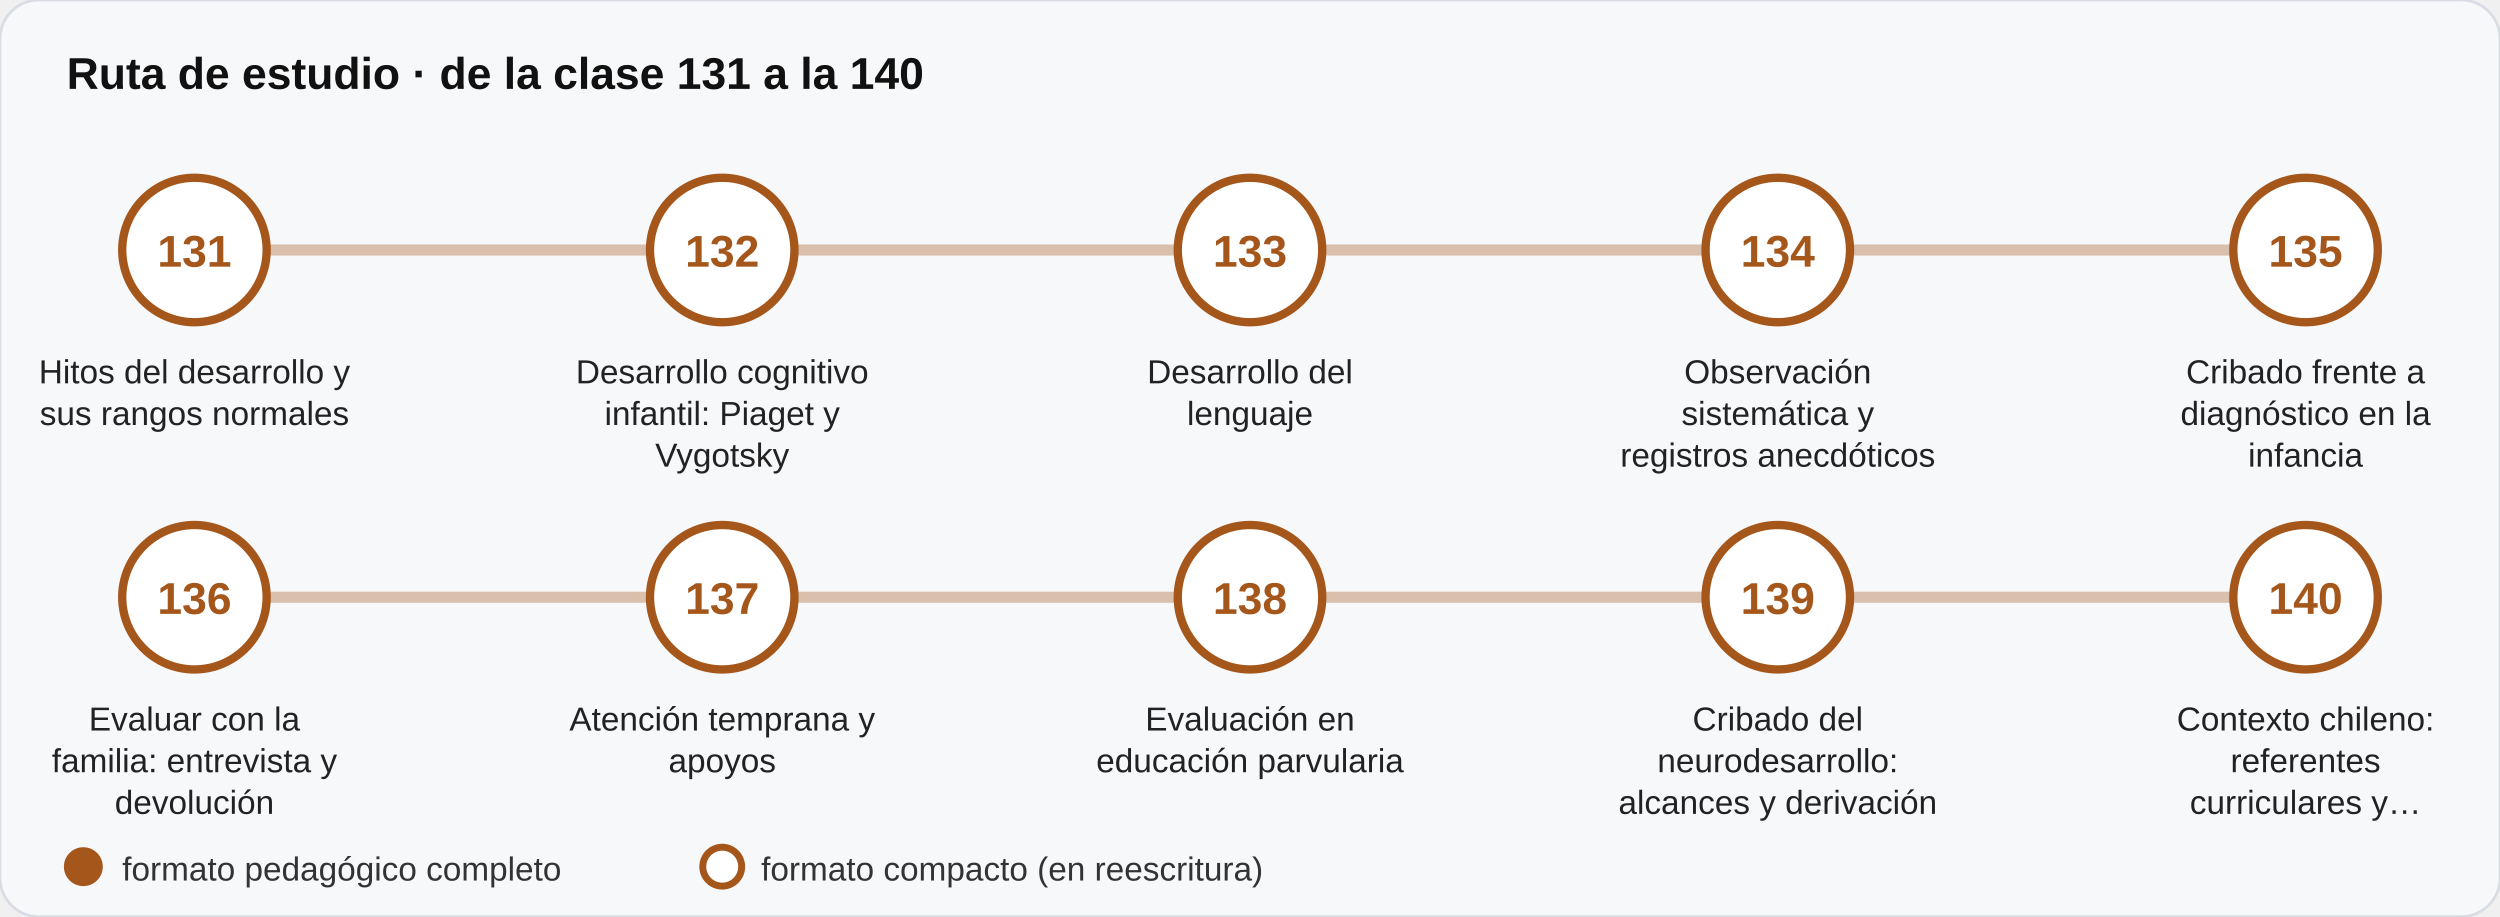
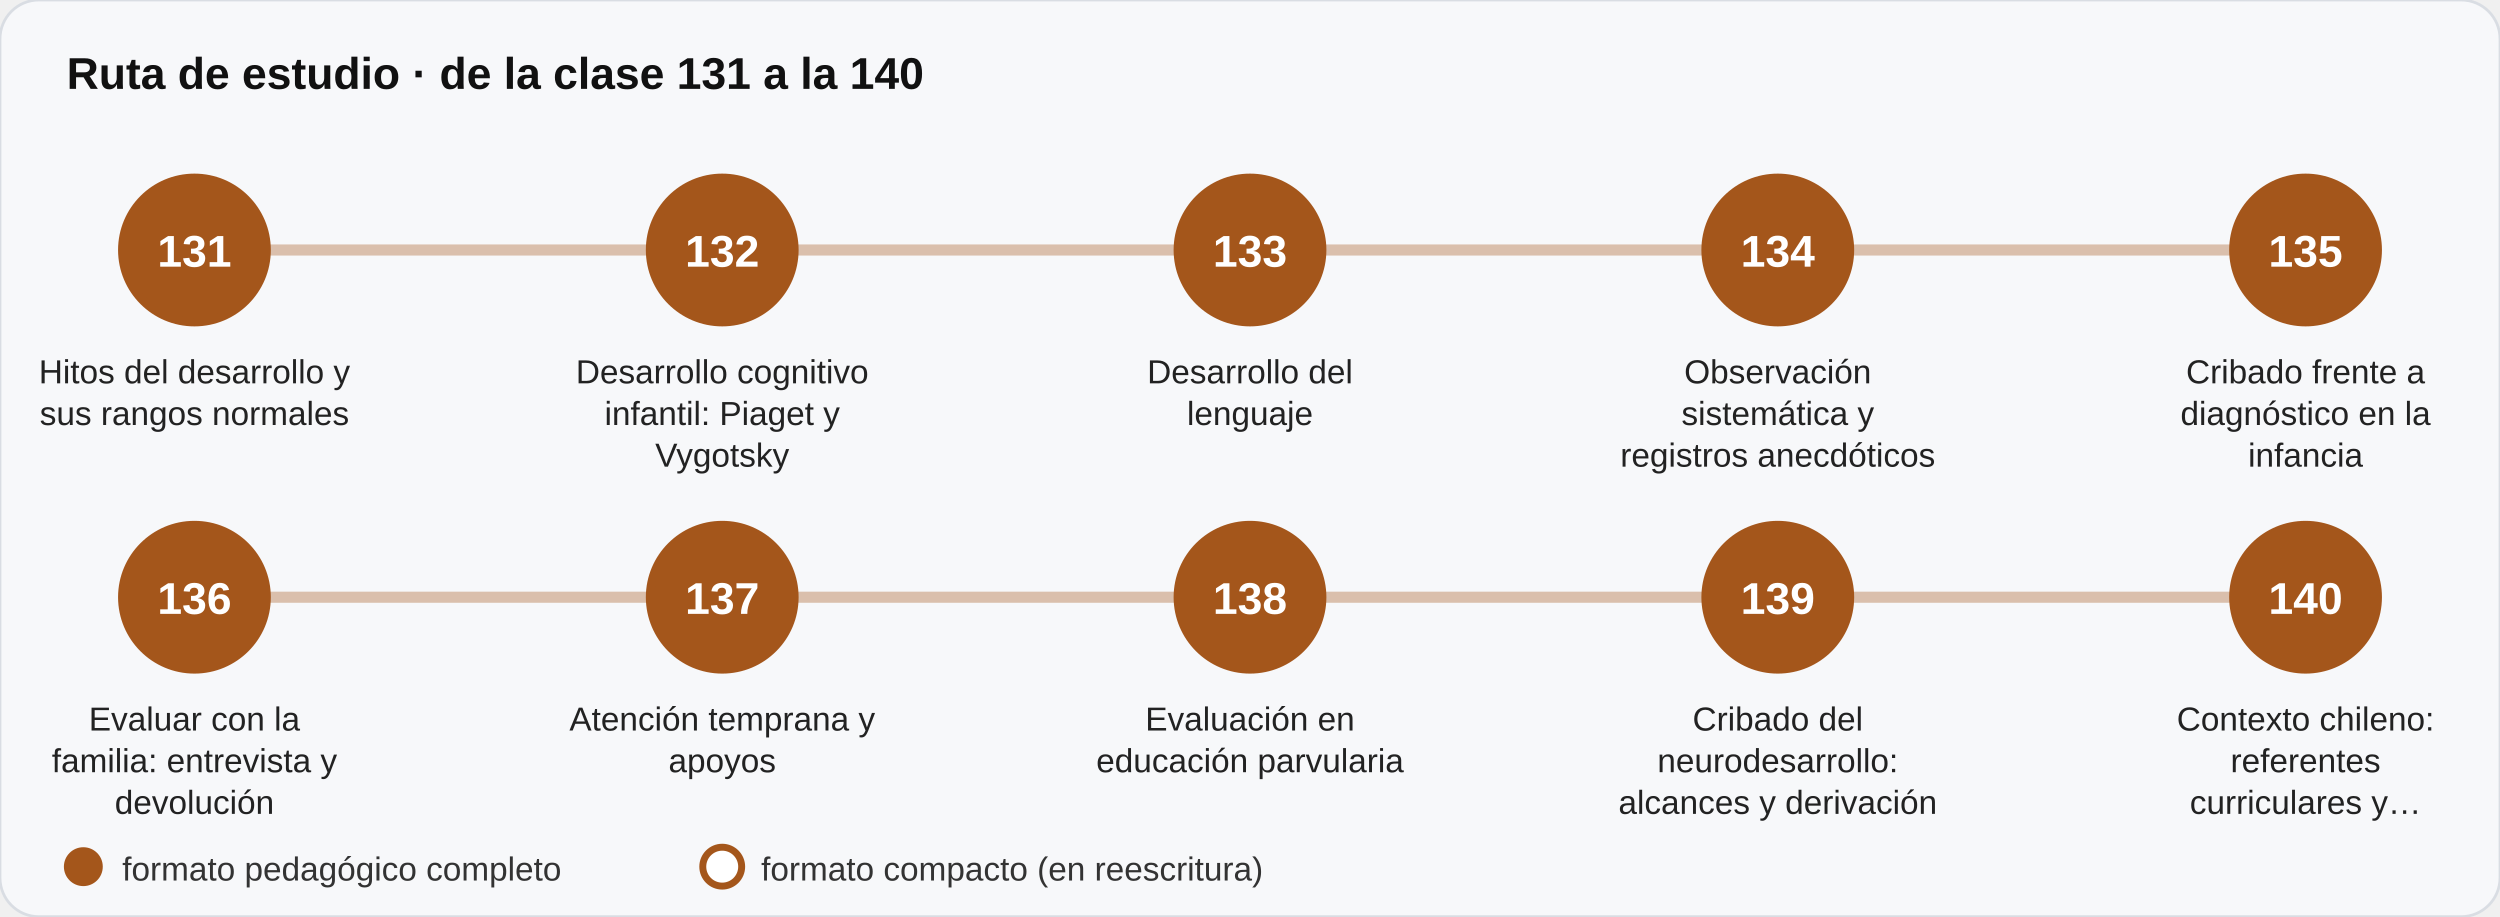
<svg xmlns="http://www.w3.org/2000/svg" viewBox="0 0 900 330" width="900" height="330" role="img" aria-labelledby="t d" font-family="Segoe UI, Arial, sans-serif">
  <rect width="900" height="330" rx="14" fill="#f7f8fa" stroke="#d9dde3" />
  <text x="24" y="32" font-size="16" font-weight="bold" fill="#111">Ruta de estudio · de la clase 131 a la 140</text>
  <line x1="70" y1="90" x2="830" y2="90" stroke="#a4561b" stroke-width="4" stroke-opacity=".35" />
-   <circle cx="70.0" cy="90" r="26" fill="#ffffff" stroke="#a4561b" stroke-width="3" />
-   <text x="70.0" y="96" text-anchor="middle" font-size="16" font-weight="bold" fill="#a4561b">131</text>
+   <circle cx="70.0" cy="90" r="26" fill="#a4561b" stroke="#a4561b" stroke-width="3" />
+   <text x="70.0" y="96" text-anchor="middle" font-size="16" font-weight="bold" fill="#ffffff">131</text>
  <text x="70.0" y="138" text-anchor="middle" font-size="12" fill="#222">Hitos del desarrollo y</text>
  <text x="70.0" y="153" text-anchor="middle" font-size="12" fill="#222">sus rangos normales</text>
-   <circle cx="260.0" cy="90" r="26" fill="#ffffff" stroke="#a4561b" stroke-width="3" />
-   <text x="260.0" y="96" text-anchor="middle" font-size="16" font-weight="bold" fill="#a4561b">132</text>
+   <circle cx="260.0" cy="90" r="26" fill="#a4561b" stroke="#a4561b" stroke-width="3" />
+   <text x="260.0" y="96" text-anchor="middle" font-size="16" font-weight="bold" fill="#ffffff">132</text>
  <text x="260.0" y="138" text-anchor="middle" font-size="12" fill="#222">Desarrollo cognitivo</text>
  <text x="260.0" y="153" text-anchor="middle" font-size="12" fill="#222">infantil: Piaget y</text>
  <text x="260.0" y="168" text-anchor="middle" font-size="12" fill="#222">Vygotsky</text>
-   <circle cx="450.0" cy="90" r="26" fill="#ffffff" stroke="#a4561b" stroke-width="3" />
-   <text x="450.0" y="96" text-anchor="middle" font-size="16" font-weight="bold" fill="#a4561b">133</text>
+   <circle cx="450.0" cy="90" r="26" fill="#a4561b" stroke="#a4561b" stroke-width="3" />
+   <text x="450.0" y="96" text-anchor="middle" font-size="16" font-weight="bold" fill="#ffffff">133</text>
  <text x="450.0" y="138" text-anchor="middle" font-size="12" fill="#222">Desarrollo del</text>
  <text x="450.0" y="153" text-anchor="middle" font-size="12" fill="#222">lenguaje</text>
-   <circle cx="640.0" cy="90" r="26" fill="#ffffff" stroke="#a4561b" stroke-width="3" />
-   <text x="640.0" y="96" text-anchor="middle" font-size="16" font-weight="bold" fill="#a4561b">134</text>
+   <circle cx="640.0" cy="90" r="26" fill="#a4561b" stroke="#a4561b" stroke-width="3" />
+   <text x="640.0" y="96" text-anchor="middle" font-size="16" font-weight="bold" fill="#ffffff">134</text>
  <text x="640.0" y="138" text-anchor="middle" font-size="12" fill="#222">Observación</text>
  <text x="640.0" y="153" text-anchor="middle" font-size="12" fill="#222">sistemática y</text>
  <text x="640.0" y="168" text-anchor="middle" font-size="12" fill="#222">registros anecdóticos</text>
-   <circle cx="830.0" cy="90" r="26" fill="#ffffff" stroke="#a4561b" stroke-width="3" />
-   <text x="830.0" y="96" text-anchor="middle" font-size="16" font-weight="bold" fill="#a4561b">135</text>
+   <circle cx="830.0" cy="90" r="26" fill="#a4561b" stroke="#a4561b" stroke-width="3" />
+   <text x="830.0" y="96" text-anchor="middle" font-size="16" font-weight="bold" fill="#ffffff">135</text>
  <text x="830.0" y="138" text-anchor="middle" font-size="12" fill="#222">Cribado frente a</text>
  <text x="830.0" y="153" text-anchor="middle" font-size="12" fill="#222">diagnóstico en la</text>
  <text x="830.0" y="168" text-anchor="middle" font-size="12" fill="#222">infancia</text>
  <line x1="70" y1="215" x2="830" y2="215" stroke="#a4561b" stroke-width="4" stroke-opacity=".35" />
-   <circle cx="70.0" cy="215" r="26" fill="#ffffff" stroke="#a4561b" stroke-width="3" />
-   <text x="70.0" y="221" text-anchor="middle" font-size="16" font-weight="bold" fill="#a4561b">136</text>
+   <circle cx="70.0" cy="215" r="26" fill="#a4561b" stroke="#a4561b" stroke-width="3" />
+   <text x="70.0" y="221" text-anchor="middle" font-size="16" font-weight="bold" fill="#ffffff">136</text>
  <text x="70.0" y="263" text-anchor="middle" font-size="12" fill="#222">Evaluar con la</text>
  <text x="70.0" y="278" text-anchor="middle" font-size="12" fill="#222">familia: entrevista y</text>
  <text x="70.0" y="293" text-anchor="middle" font-size="12" fill="#222">devolución</text>
-   <circle cx="260.0" cy="215" r="26" fill="#ffffff" stroke="#a4561b" stroke-width="3" />
-   <text x="260.0" y="221" text-anchor="middle" font-size="16" font-weight="bold" fill="#a4561b">137</text>
+   <circle cx="260.0" cy="215" r="26" fill="#a4561b" stroke="#a4561b" stroke-width="3" />
+   <text x="260.0" y="221" text-anchor="middle" font-size="16" font-weight="bold" fill="#ffffff">137</text>
  <text x="260.0" y="263" text-anchor="middle" font-size="12" fill="#222">Atención temprana y</text>
  <text x="260.0" y="278" text-anchor="middle" font-size="12" fill="#222">apoyos</text>
-   <circle cx="450.0" cy="215" r="26" fill="#ffffff" stroke="#a4561b" stroke-width="3" />
-   <text x="450.0" y="221" text-anchor="middle" font-size="16" font-weight="bold" fill="#a4561b">138</text>
+   <circle cx="450.0" cy="215" r="26" fill="#a4561b" stroke="#a4561b" stroke-width="3" />
+   <text x="450.0" y="221" text-anchor="middle" font-size="16" font-weight="bold" fill="#ffffff">138</text>
  <text x="450.0" y="263" text-anchor="middle" font-size="12" fill="#222">Evaluación en</text>
  <text x="450.0" y="278" text-anchor="middle" font-size="12" fill="#222">educación parvularia</text>
-   <circle cx="640.0" cy="215" r="26" fill="#ffffff" stroke="#a4561b" stroke-width="3" />
-   <text x="640.0" y="221" text-anchor="middle" font-size="16" font-weight="bold" fill="#a4561b">139</text>
+   <circle cx="640.0" cy="215" r="26" fill="#a4561b" stroke="#a4561b" stroke-width="3" />
+   <text x="640.0" y="221" text-anchor="middle" font-size="16" font-weight="bold" fill="#ffffff">139</text>
  <text x="640.0" y="263" text-anchor="middle" font-size="12" fill="#222">Cribado del</text>
  <text x="640.0" y="278" text-anchor="middle" font-size="12" fill="#222">neurodesarrollo:</text>
  <text x="640.0" y="293" text-anchor="middle" font-size="12" fill="#222">alcances y derivación</text>
-   <circle cx="830.0" cy="215" r="26" fill="#ffffff" stroke="#a4561b" stroke-width="3" />
-   <text x="830.0" y="221" text-anchor="middle" font-size="16" font-weight="bold" fill="#a4561b">140</text>
+   <circle cx="830.0" cy="215" r="26" fill="#a4561b" stroke="#a4561b" stroke-width="3" />
+   <text x="830.0" y="221" text-anchor="middle" font-size="16" font-weight="bold" fill="#ffffff">140</text>
  <text x="830.0" y="263" text-anchor="middle" font-size="12" fill="#222">Contexto chileno:</text>
  <text x="830.0" y="278" text-anchor="middle" font-size="12" fill="#222">referentes</text>
  <text x="830.0" y="293" text-anchor="middle" font-size="12" fill="#222">curriculares y…</text>
  <circle cx="30" cy="312" r="7" fill="#a4561b" />
  <text x="44" y="317" font-size="12" fill="#333">formato pedagógico completo</text>
  <circle cx="260" cy="312" r="7" fill="#fff" stroke="#a4561b" stroke-width="2.5" />
  <text x="274" y="317" font-size="12" fill="#333">formato compacto (en reescritura)</text>
</svg>
